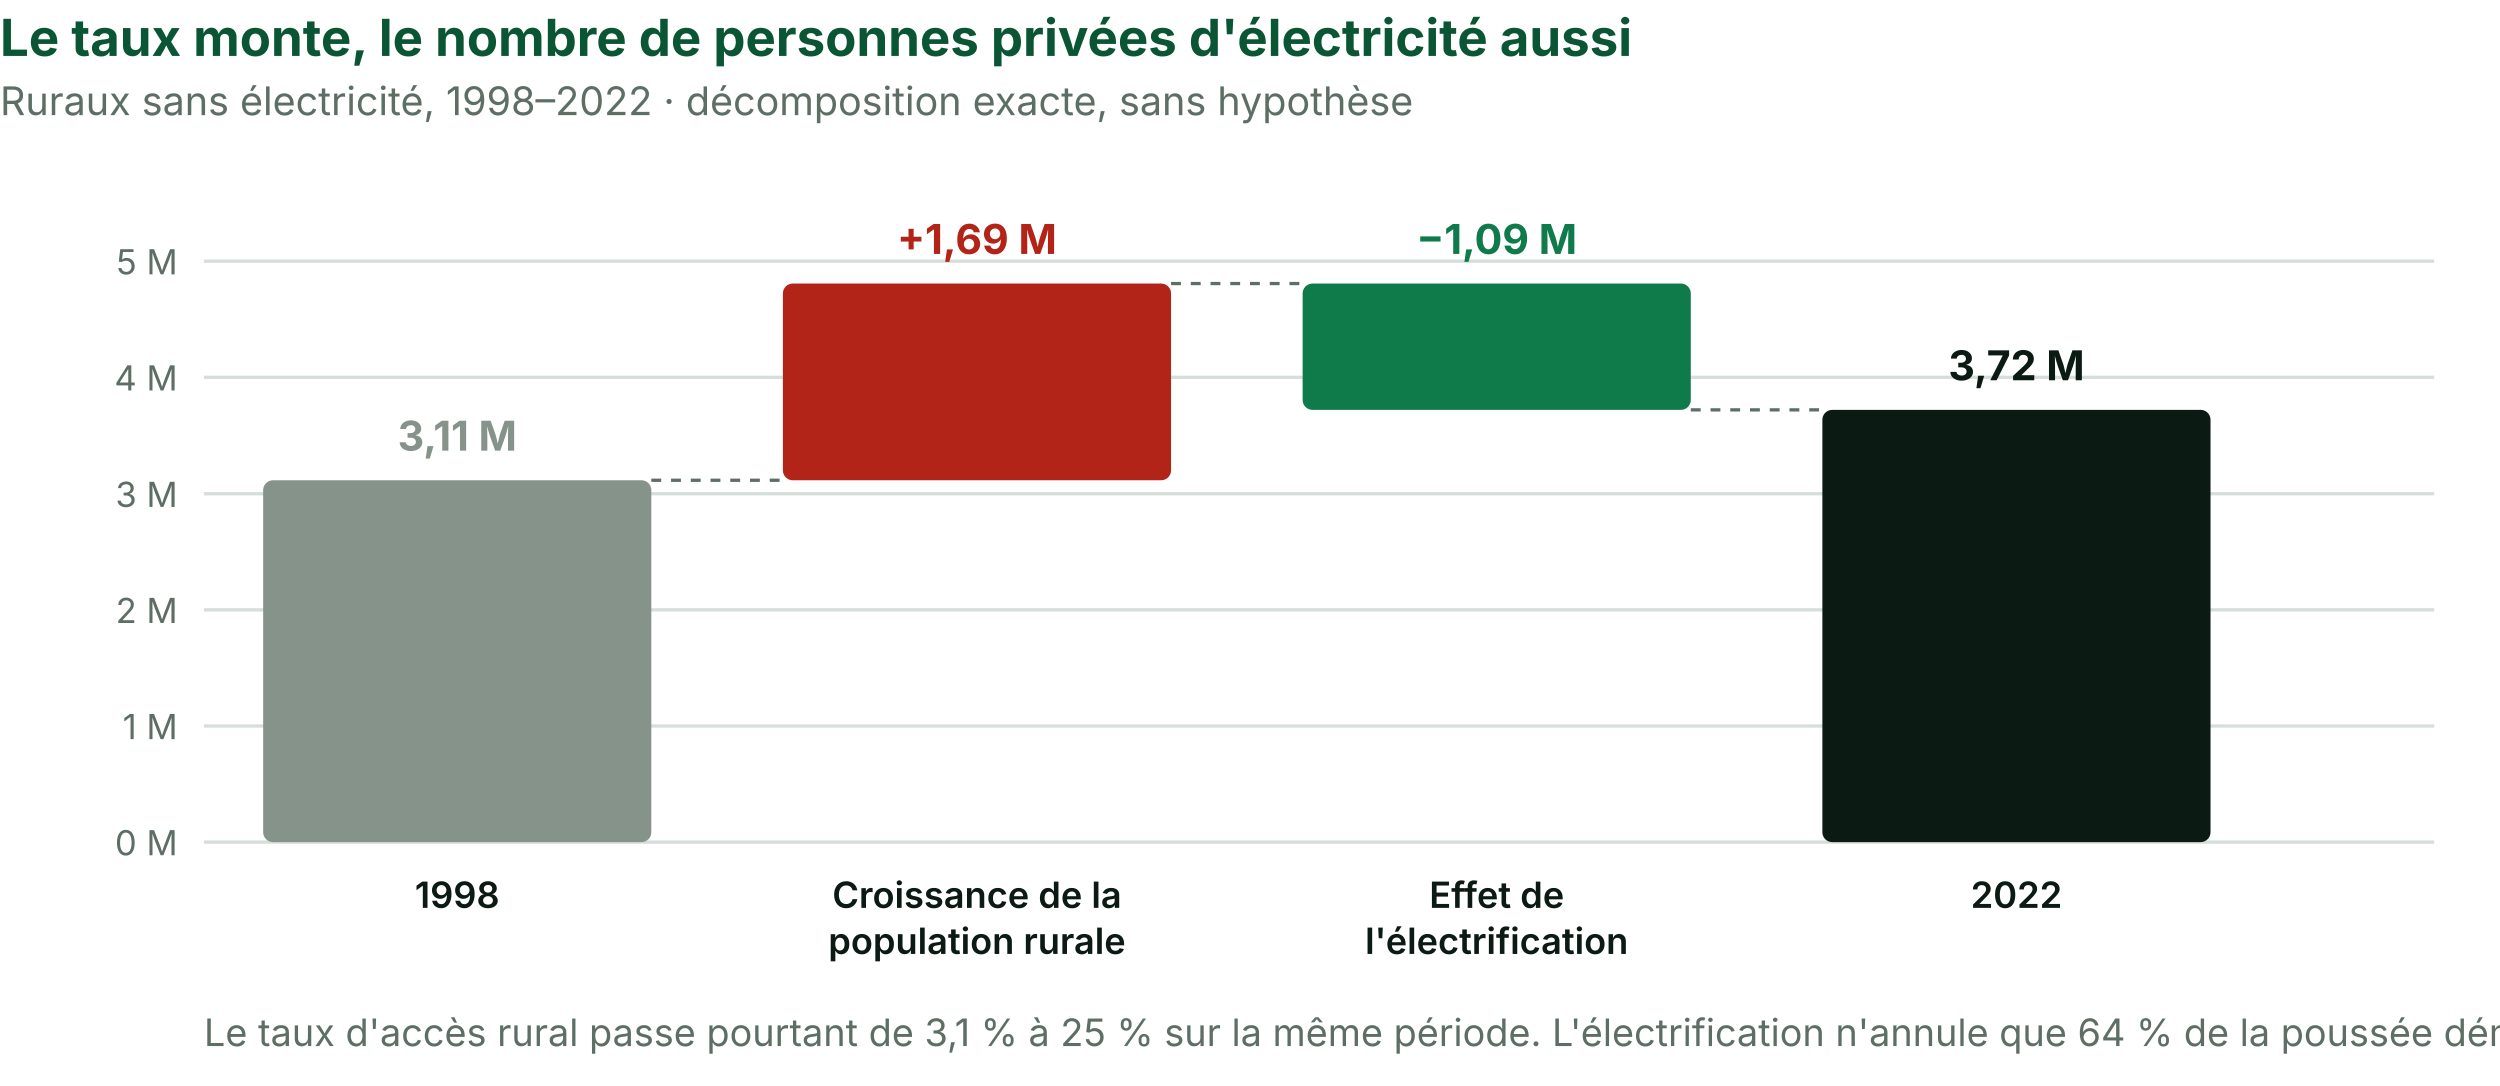
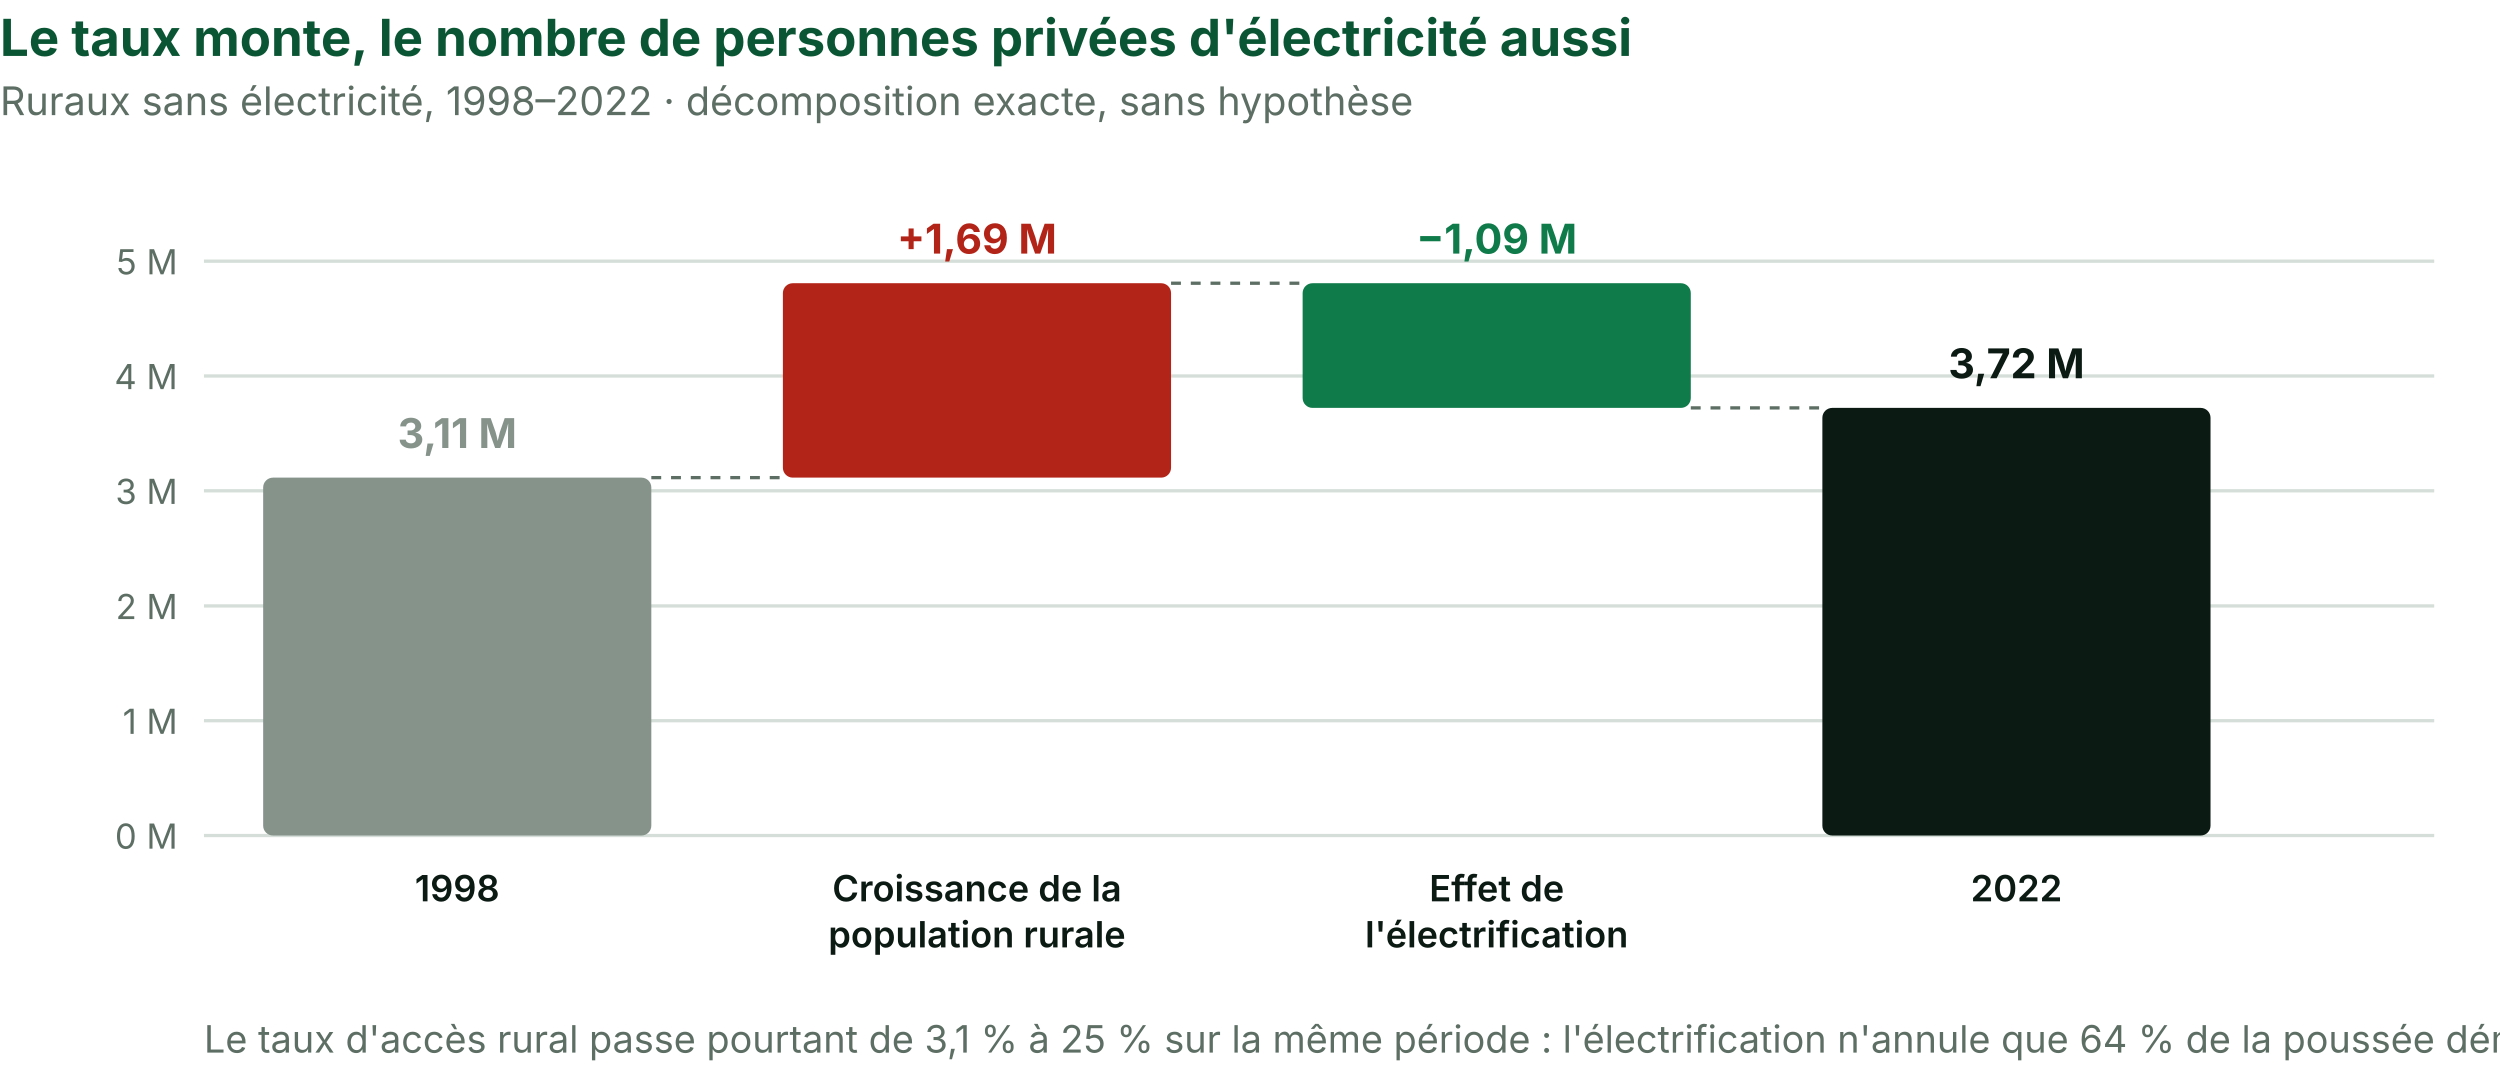
<svg xmlns="http://www.w3.org/2000/svg" viewBox="0 0 760 330" width="100%" role="img" aria-label="Le taux monte, le nombre de personnes privées d'électricité aussi">
  <rect width="760" height="330" fill="none" />
  <text x="0" y="17" font-family="Inter,'Segoe UI',system-ui,sans-serif" font-size="15.5" font-weight="700" fill="#0A5533">Le taux monte, le nombre de personnes privées d'électricité aussi</text>
  <text x="0" y="35" font-family="Inter,'Segoe UI',system-ui,sans-serif" font-size="12" fill="#5D6E64">Ruraux sans électricité, 1998–2022 · décomposition exacte, sans hypothèse</text>
-   <line x1="62" y1="256.0" x2="740" y2="256.0" stroke="#D5DED8" />
-   <text x="54.0" y="260.0" font-family="Inter,'Segoe UI',system-ui,sans-serif" font-size="10.5" font-weight="400" fill="#5D6E64" text-anchor="end">0 M</text>
-   <line x1="62" y1="220.7" x2="740" y2="220.7" stroke="#D5DED8" />
-   <text x="54.0" y="224.7" font-family="Inter,'Segoe UI',system-ui,sans-serif" font-size="10.5" font-weight="400" fill="#5D6E64" text-anchor="end">1 M</text>
-   <line x1="62" y1="185.4" x2="740" y2="185.4" stroke="#D5DED8" />
-   <text x="54.0" y="189.4" font-family="Inter,'Segoe UI',system-ui,sans-serif" font-size="10.5" font-weight="400" fill="#5D6E64" text-anchor="end">2 M</text>
-   <line x1="62" y1="150.1" x2="740" y2="150.1" stroke="#D5DED8" />
-   <text x="54.0" y="154.1" font-family="Inter,'Segoe UI',system-ui,sans-serif" font-size="10.5" font-weight="400" fill="#5D6E64" text-anchor="end">3 M</text>
-   <line x1="62" y1="114.7" x2="740" y2="114.7" stroke="#D5DED8" />
-   <text x="54.0" y="118.7" font-family="Inter,'Segoe UI',system-ui,sans-serif" font-size="10.5" font-weight="400" fill="#5D6E64" text-anchor="end">4 M</text>
+   <line x1="62" y1="254.0" x2="740" y2="254.0" stroke="#D5DED8" />
+   <text x="54.0" y="258.0" font-family="Inter,'Segoe UI',system-ui,sans-serif" font-size="10.5" font-weight="400" fill="#5D6E64" text-anchor="end">0 M</text>
+   <line x1="62" y1="219.1" x2="740" y2="219.1" stroke="#D5DED8" />
+   <text x="54.0" y="223.1" font-family="Inter,'Segoe UI',system-ui,sans-serif" font-size="10.5" font-weight="400" fill="#5D6E64" text-anchor="end">1 M</text>
+   <line x1="62" y1="184.2" x2="740" y2="184.2" stroke="#D5DED8" />
+   <text x="54.0" y="188.2" font-family="Inter,'Segoe UI',system-ui,sans-serif" font-size="10.5" font-weight="400" fill="#5D6E64" text-anchor="end">2 M</text>
+   <line x1="62" y1="149.2" x2="740" y2="149.2" stroke="#D5DED8" />
+   <text x="54.0" y="153.2" font-family="Inter,'Segoe UI',system-ui,sans-serif" font-size="10.5" font-weight="400" fill="#5D6E64" text-anchor="end">3 M</text>
+   <line x1="62" y1="114.3" x2="740" y2="114.3" stroke="#D5DED8" />
+   <text x="54.0" y="118.3" font-family="Inter,'Segoe UI',system-ui,sans-serif" font-size="10.5" font-weight="400" fill="#5D6E64" text-anchor="end">4 M</text>
  <line x1="62" y1="79.4" x2="740" y2="79.4" stroke="#D5DED8" />
  <text x="54.0" y="83.4" font-family="Inter,'Segoe UI',system-ui,sans-serif" font-size="10.5" font-weight="400" fill="#5D6E64" text-anchor="end">5 M</text>
-   <rect x="80.0" y="146.0" width="118" height="110.0" rx="3" fill="#85938B" />
-   <text x="139.0" y="137.0" font-family="Inter,'Segoe UI',system-ui,sans-serif" font-size="12.5" font-weight="700" fill="#85938B" text-anchor="middle">3,11 M</text>
-   <text x="139.0" y="276.0" font-family="Inter,'Segoe UI',system-ui,sans-serif" font-size="11" font-weight="600" fill="#0C1A14" text-anchor="middle">1998</text>
-   <rect x="238.0" y="86.2" width="118" height="59.8" rx="3" fill="#B32418" />
-   <text x="297.0" y="77.2" font-family="Inter,'Segoe UI',system-ui,sans-serif" font-size="12.5" font-weight="700" fill="#B32418" text-anchor="middle">+1,69 M</text>
-   <text x="297.0" y="276.0" font-family="Inter,'Segoe UI',system-ui,sans-serif" font-size="11" font-weight="600" fill="#0C1A14" text-anchor="middle">Croissance de la</text>
-   <text x="297.0" y="290.0" font-family="Inter,'Segoe UI',system-ui,sans-serif" font-size="11" font-weight="600" fill="#0C1A14" text-anchor="middle">population rurale</text>
-   <line x1="198.0" y1="146.0" x2="238.0" y2="146.0" stroke="#5D6E64" stroke-width="1" stroke-dasharray="3 3" />
-   <rect x="396.0" y="86.2" width="118" height="38.4" rx="3" fill="#0F7A4A" />
-   <text x="455.0" y="77.2" font-family="Inter,'Segoe UI',system-ui,sans-serif" font-size="12.5" font-weight="700" fill="#0F7A4A" text-anchor="middle">−1,09 M</text>
-   <text x="455.0" y="276.0" font-family="Inter,'Segoe UI',system-ui,sans-serif" font-size="11" font-weight="600" fill="#0C1A14" text-anchor="middle">Effet de</text>
-   <text x="455.0" y="290.0" font-family="Inter,'Segoe UI',system-ui,sans-serif" font-size="11" font-weight="600" fill="#0C1A14" text-anchor="middle">l'électrification</text>
-   <line x1="356.0" y1="86.2" x2="396.0" y2="86.2" stroke="#5D6E64" stroke-width="1" stroke-dasharray="3 3" />
-   <rect x="554.0" y="124.6" width="118" height="131.4" rx="3" fill="#0C1A14" />
-   <text x="613.0" y="115.6" font-family="Inter,'Segoe UI',system-ui,sans-serif" font-size="12.5" font-weight="700" fill="#0C1A14" text-anchor="middle">3,72 M</text>
-   <text x="613.0" y="276.0" font-family="Inter,'Segoe UI',system-ui,sans-serif" font-size="11" font-weight="600" fill="#0C1A14" text-anchor="middle">2022</text>
-   <line x1="514.0" y1="124.6" x2="554.0" y2="124.6" stroke="#5D6E64" stroke-width="1" stroke-dasharray="3 3" />
-   <text x="62.0" y="318.0" font-family="Inter,'Segoe UI',system-ui,sans-serif" font-size="11.5" font-weight="400" fill="#5D6E64" text-anchor="start">Le taux d'accès rural passe pourtant de 3,1 % à 25 % sur la même période. L'électrification n'annule que 64 % de la poussée démographique.</text>
+   <rect x="80.0" y="145.2" width="118" height="108.8" rx="3" fill="#85938B" />
+   <text x="139.0" y="136.2" font-family="Inter,'Segoe UI',system-ui,sans-serif" font-size="12.5" font-weight="700" fill="#85938B" text-anchor="middle">3,11 M</text>
+   <text x="139.0" y="274.0" font-family="Inter,'Segoe UI',system-ui,sans-serif" font-size="11" font-weight="600" fill="#0C1A14" text-anchor="middle">1998</text>
+   <line x1="198.0" y1="145.2" x2="238.0" y2="145.2" stroke="#5D6E64" stroke-width="1" stroke-dasharray="3 3" />
+   <rect x="238.0" y="86.1" width="118" height="59.1" rx="3" fill="#B32418" />
+   <text x="297.0" y="77.1" font-family="Inter,'Segoe UI',system-ui,sans-serif" font-size="12.5" font-weight="700" fill="#B32418" text-anchor="middle">+1,69 M</text>
+   <text x="297.0" y="274.0" font-family="Inter,'Segoe UI',system-ui,sans-serif" font-size="11" font-weight="600" fill="#0C1A14" text-anchor="middle">Croissance de la</text>
+   <text x="297.0" y="288.0" font-family="Inter,'Segoe UI',system-ui,sans-serif" font-size="11" font-weight="600" fill="#0C1A14" text-anchor="middle">population rurale</text>
+   <line x1="356.0" y1="86.1" x2="396.0" y2="86.1" stroke="#5D6E64" stroke-width="1" stroke-dasharray="3 3" />
+   <rect x="396.0" y="86.1" width="118" height="37.9" rx="3" fill="#0F7A4A" />
+   <text x="455.0" y="77.1" font-family="Inter,'Segoe UI',system-ui,sans-serif" font-size="12.5" font-weight="700" fill="#0F7A4A" text-anchor="middle">−1,09 M</text>
+   <text x="455.0" y="274.0" font-family="Inter,'Segoe UI',system-ui,sans-serif" font-size="11" font-weight="600" fill="#0C1A14" text-anchor="middle">Effet de</text>
+   <text x="455.0" y="288.0" font-family="Inter,'Segoe UI',system-ui,sans-serif" font-size="11" font-weight="600" fill="#0C1A14" text-anchor="middle">l'électrification</text>
+   <line x1="514.0" y1="124.0" x2="554.0" y2="124.0" stroke="#5D6E64" stroke-width="1" stroke-dasharray="3 3" />
+   <rect x="554.0" y="124.0" width="118" height="130.0" rx="3" fill="#0C1A14" />
+   <text x="613.0" y="115.0" font-family="Inter,'Segoe UI',system-ui,sans-serif" font-size="12.5" font-weight="700" fill="#0C1A14" text-anchor="middle">3,72 M</text>
+   <text x="613.0" y="274.0" font-family="Inter,'Segoe UI',system-ui,sans-serif" font-size="11" font-weight="600" fill="#0C1A14" text-anchor="middle">2022</text>
+   <text x="62.0" y="320.0" font-family="Inter,'Segoe UI',system-ui,sans-serif" font-size="11.5" font-weight="400" fill="#5D6E64" text-anchor="start">Le taux d'accès rural passe pourtant de 3,1 % à 25 % sur la même période : l'électrification n'annule que 64 % de la poussée démographique.</text>
</svg>
